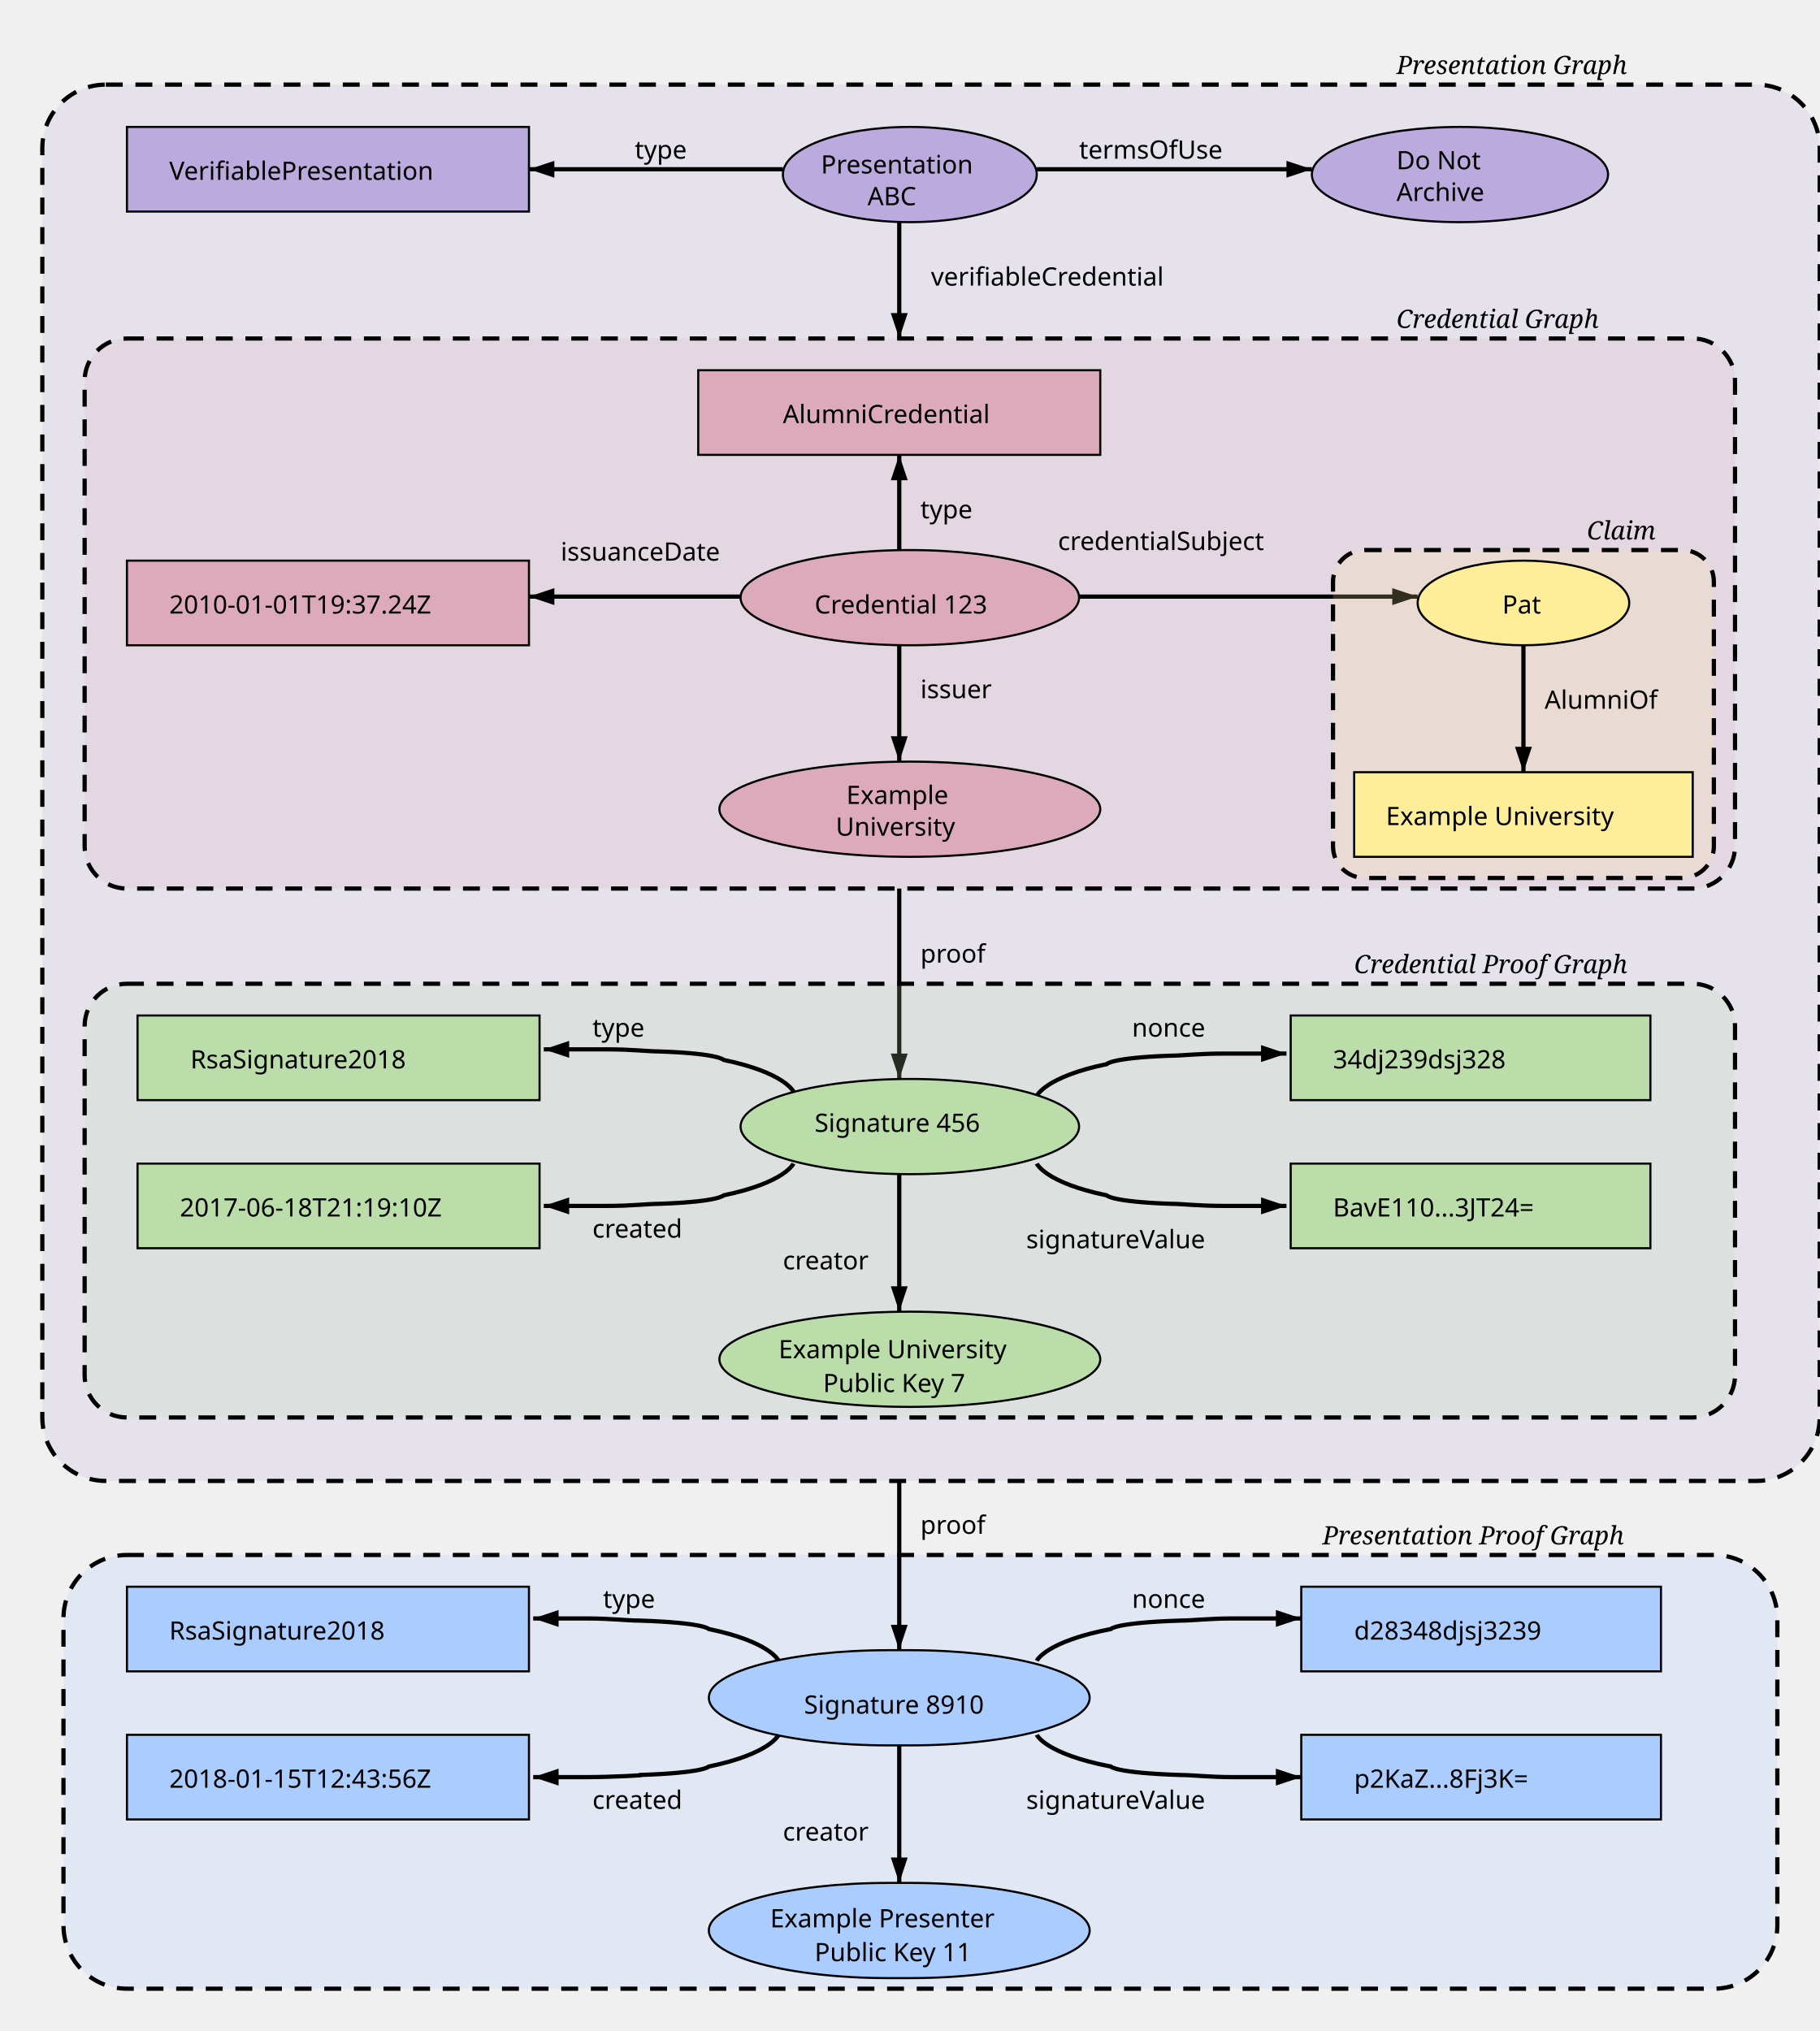
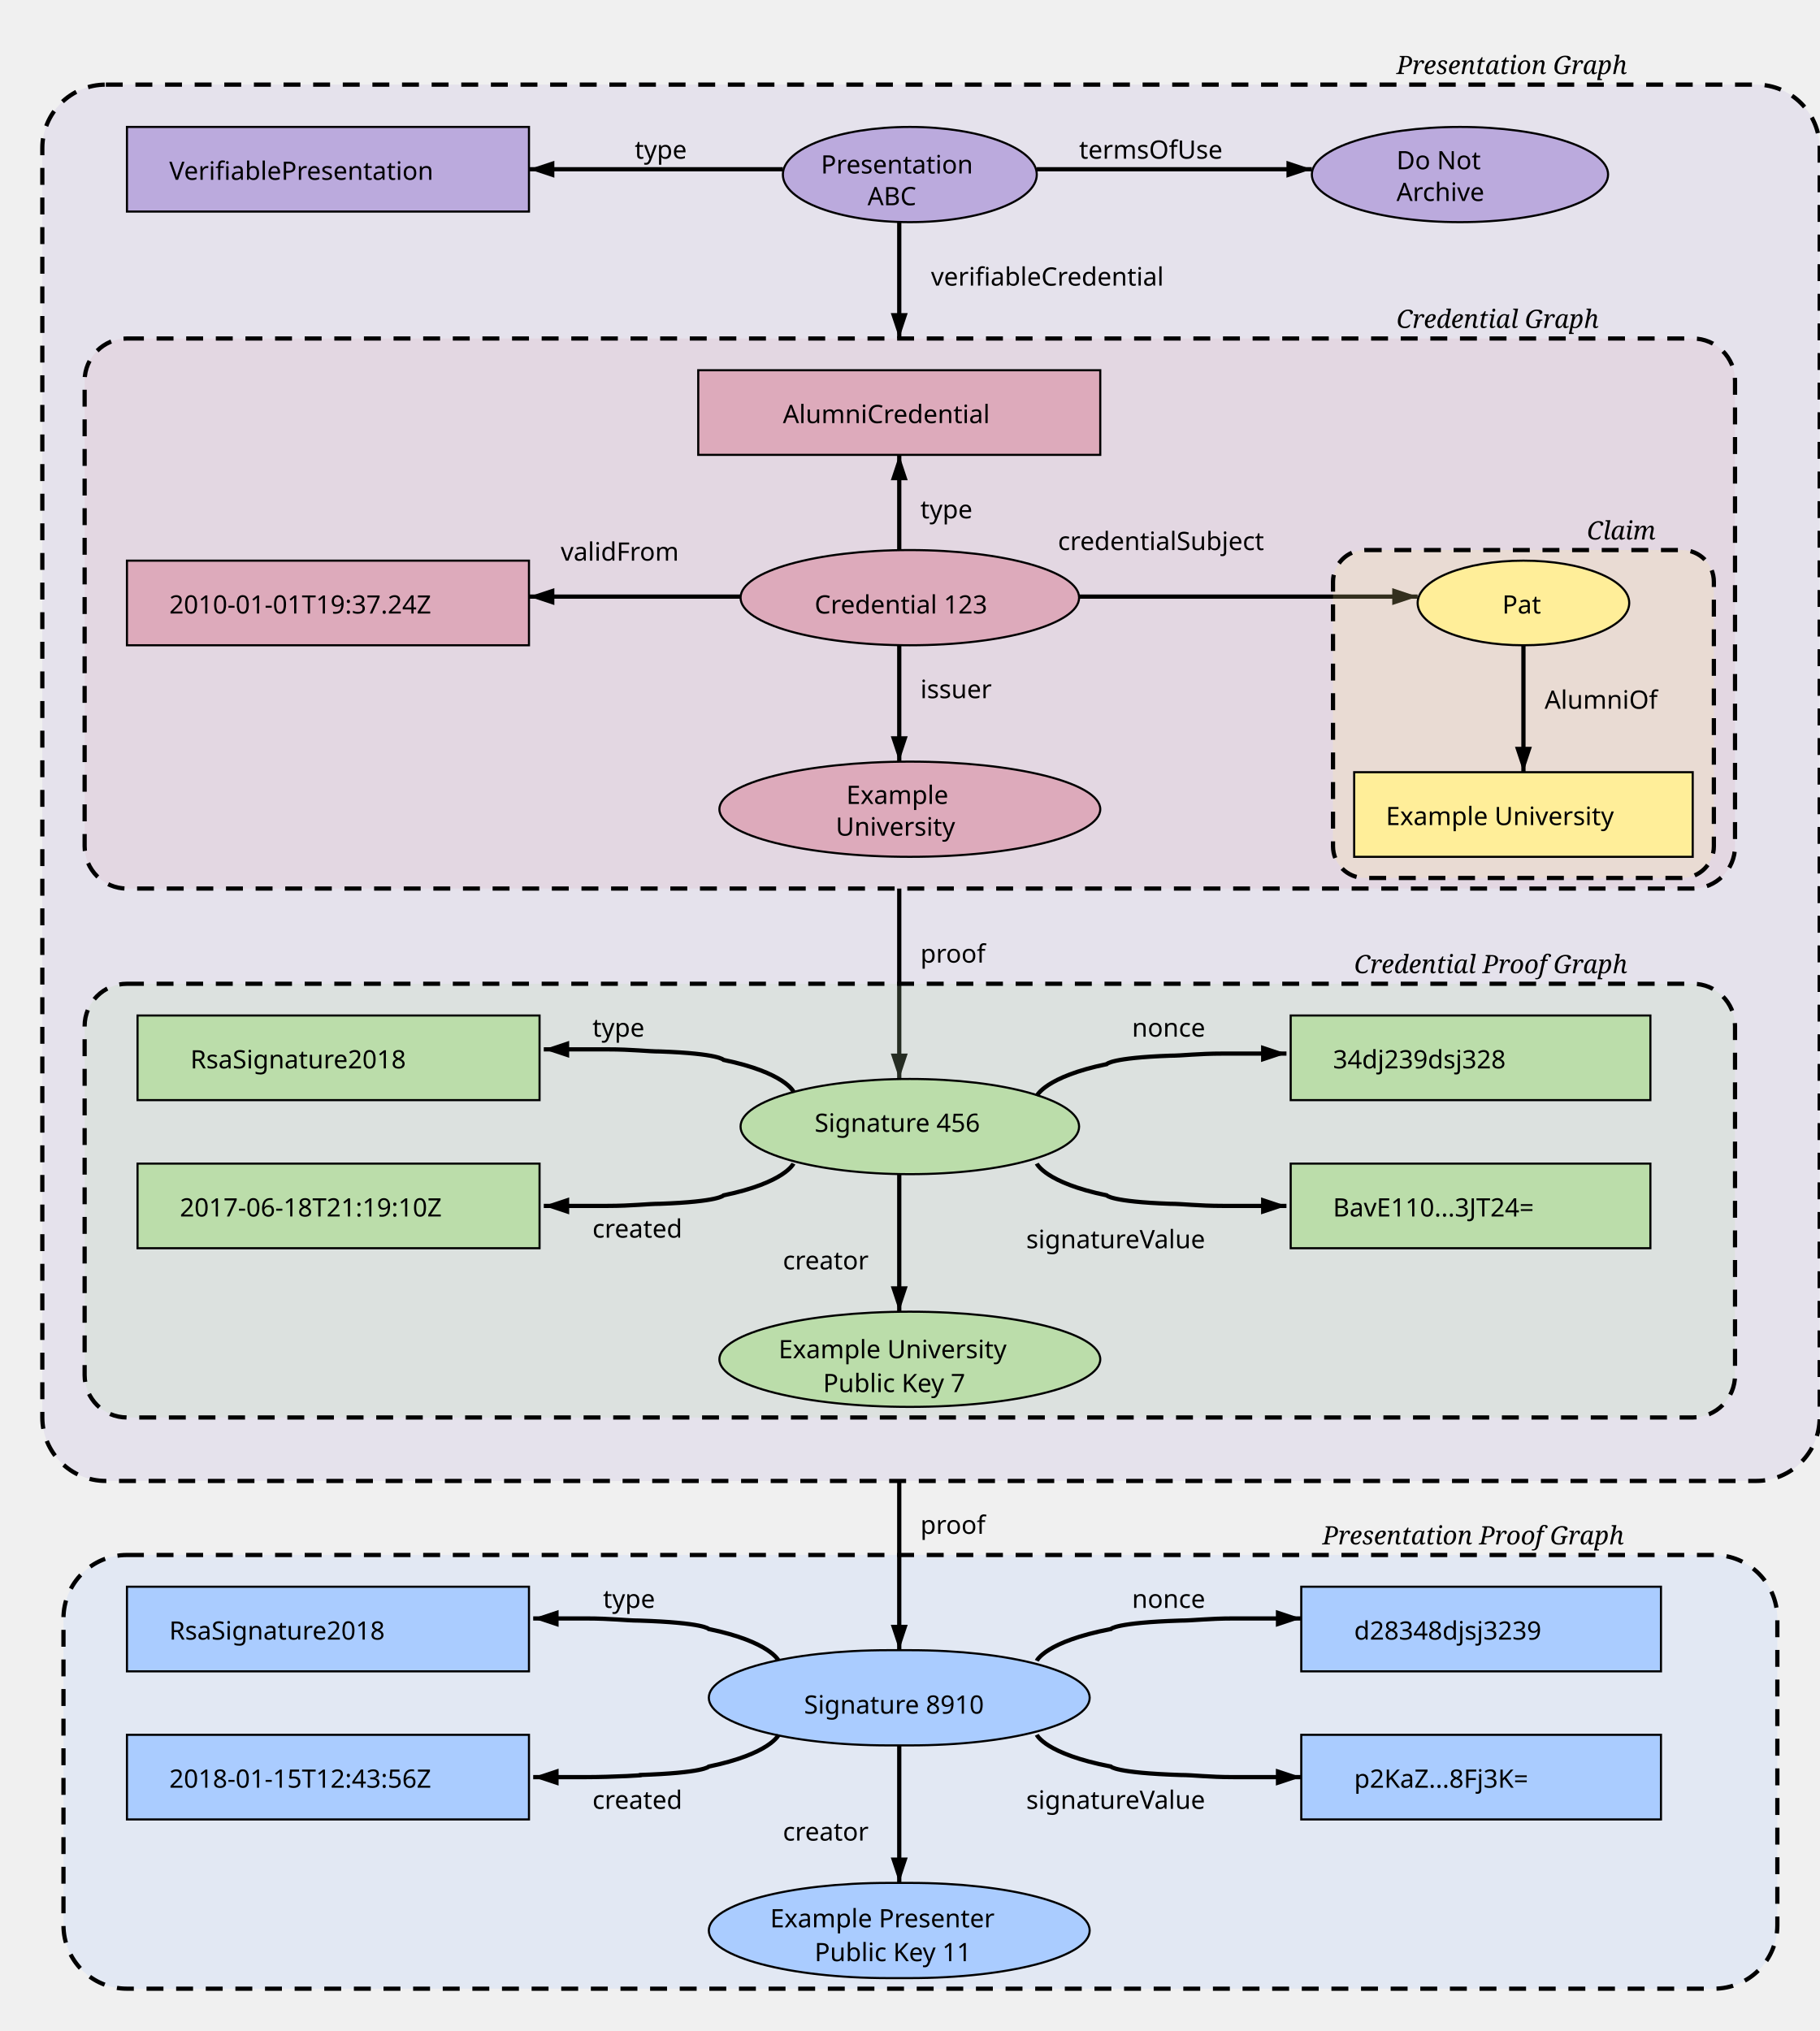
<svg xmlns="http://www.w3.org/2000/svg" version="1.1" viewBox="0 0 860 960" fill="none">
  <defs>
    <style>
      rect { stroke-width: 1 ; stroke: #000}
		  .graph { stroke-width: 2; stroke-dasharray: 8,6; fill-opacity: 0.2}
			.graph-label {font-family: serif ; font-style: italic }
			line, .arcs { stroke: #000 ; stroke-width: 2; marker-end: url(#arrow) }
  		text { fill: #000; font-size: 12 ; font-family: sans-serif }
			.presentation &gt; rect { fill: #bad}
			.credential &gt; rect { fill: #dab}
			.credential-proof &gt; rect { fill: #bda}
			.presentation-proof &gt; rect { fill: #acf}
			.claim &gt; rect { fill: #fe9}
		  #background { stroke: none; fill: #fff}
  	</style>
    <marker id="arrow" viewBox="0 0 6 4" refX="6" refY="2" fill="#000" markerWidth="6" markerHeight="4" orient="auto">
      <path d="M0 0v4l6 -2z" />
    </marker>
  </defs>
  <rect id="background" />
  <g class="presentation">
    <text class="graph-label" x="660" y="35">Presentation Graph</text>
    <rect x="20" y="40" rx="30" width="840" height="660" class="graph" />
    <rect x="370" y="60" rx="60" width="120" ry="25" height="45" />
    <text x="388" y="82">Presentation
      <tspan x="410" dy="15">ABC</tspan>
    </text>
    <line x1="370" y1="80" x2="250" y2="80" />
    <text x="300" y="75">type</text>
    <rect x="60" y="60" width="190" height="40" />
    <text x="80" y="85">VerifiablePresentation</text>
    <line x1="490" y1="80" x2="620" y2="80" />
    <text x="510" y="75">termsOfUse</text>
    <rect x="620" y="60" rx="70" ry="25" width="140" height="45" />
    <text x="660" y="80">Do Not
		    <tspan x="660" dy="15">Archive</tspan>
    </text>
  </g>
  <line x1="425" y1="105" x2="425" y2="160" />
  <text x="440" y="135">verifiableCredential</text>
  <g>
    <g class="credential">
      <text class="graph-label" x="660" y="155">Credential Graph</text>
      <rect x="40" y="160" rx="20" width="780" height="260" class="graph" />
      <rect x="350" y="260" rx="80" width="160" ry="25" height="45" />
      <text x="385" y="290">Credential 123</text>
      <line x1="350" y1="282" x2="250" y2="282" />
-       <text x="265" y="265">issuanceDate</text>
+       <text x="265" y="265">validFrom</text>
      <rect x="60" y="265" width="190" height="40" />
      <text x="80" y="290">2010-01-01T19:37.24Z</text>
      <line x1="425" y1="260" x2="425" y2="215" />
      <text x="435" y="245">type</text>
      <rect x="330" y="175" width="190" height="40" />
      <text x="370" y="200">AlumniCredential</text>
      <line x1="510" y1="282" x2="670" y2="282" />
      <text x="500" y="260">credentialSubject</text>
      <g class="claim">
        <rect x="630" y="260" width="180" height="155" class="graph" rx="15" />
        <text x="750" y="255" class="graph-label">Claim</text>
        <rect x="670" y="265" width="100" height="40" rx="50" ry="20" />
        <text x="710" y="290">Pat</text>
        <line x1="720" y1="305" x2="720" y2="365" />
        <text x="730" y="335">AlumniOf</text>
        <rect x="640" y="365" width="160" height="40" />
        <text x="655" y="390" fill="#000">Example University</text>
      </g>
      <line x1="425" y1="305" x2="425" y2="360" />
      <text x="435" y="330">issuer</text>
      <rect x="340" y="360" rx="90" width="180" ry="25" height="45" />
      <text x="400" y="380">Example
						<tspan x="395" dy="15">University</tspan>
      </text>
    </g>
    <line x1="425" y1="420" x2="425" y2="510" />
    <text x="435" y="455">proof</text>
    <g class="credential-proof">
      <text class="graph-label" x="640" y="460">Credential Proof Graph</text>
      <rect x="40" y="465" rx="20" width="780" height="205" class="graph" />
      <rect x="350" y="510" width="160" height="45" rx="80" ry="25" />
      <text x="385" y="535">Signature 456</text>
      <path class="arcs" d="m375 516c0 0 -4 -9 -33 -15c0 0 -2 -3 -30 -4c-6 0 -13 -1 -25 -1h-30" />
      <text x="280" y="490">type</text>
      <rect x="65" y="480" height="40" width="190" />
      <text x="90" y="505">RsaSignature2018</text>
      <path class="arcs" d="m375 550c0 0 -4 9 -33 15c0 0 -2 3 -30 4c-6 0 -13 1 -25 1h-30" />
      <text x="280" y="585">created</text>
      <rect x="65" y="550" width="190" height="40" />
      <text x="85" y="575">2017-06-18T21:19:10Z</text>
      <path class="arcs" d="m490 518c0 0 4 -9 33 -15c0 0 2 -3 30 -4c6 0 13 -1 25 -1h30" />
      <text x="535" y="490">nonce</text>
      <rect x="610" y="480" width="170" height="40" />
      <text x="630" y="505">34dj239dsj328</text>
      <path class="arcs" d="m490 550c0 0 4 9 33 15c0 0 2 3 30 4c6 0 13 1 25 1h30" />
      <text x="485" y="590">signatureValue</text>
      <rect x="610" y="550" width="170" height="40" />
      <text x="630" y="575">BavE110...3JT24=</text>
      <line x1="425" y1="555" x2="425" y2="620" />
      <text x="370" y="600">creator</text>
      <rect x="340" y="620" rx="90" width="180" ry="25" height="45" />
      <text x="368" y="642">Example University
			    <tspan x="389" dy="16">Public Key 7</tspan>
      </text>
    </g>
  </g>
  <g class="presentation-proof">
    <text class="graph-label" x="625" y="730">Presentation Proof Graph</text>
    <rect class="graph" x="30" y="735" rx="30" width="810" height="205" />
    <line x1="425" y1="700" x2="425" y2="780" />
    <text x="435" y="725">proof</text>
    <rect x="335" y="780" rx="85" ry="25" width="180" height="45" />
    <text x="380" y="810">Signature 8910</text>
    <path class="arcs" d="m368 785c0 0 -4 -9 -33 -15c0 0 -2 -3 -33 -4c-6 0 -13 -1 -25 -1h-25" />
    <text x="285" y="760">type</text>
    <rect x="60" y="750" width="190" height="40" />
    <text x="80" y="775">RsaSignature2018</text>
    <path class="arcs" d="m368 820c0 0 -4 9 -33 15c0 0 -2 3 -33 4c6 0 -13 1 -25 1h-25" />
    <text x="280" y="855">created</text>
    <rect x="60" y="820" width="190" height="40" />
    <text x="80" y="845">2018-01-15T12:43:56Z</text>
    <path class="arcs" d="m490 785c0 0 4 -9 35 -15c0 0 2 -3 33 -4c6 0 13 -1 25 -1h32" />
    <text x="535" y="760">nonce</text>
    <rect x="615" y="750" width="170" height="40" />
    <text x="640" y="775">d28348djsj3239</text>
    <path class="arcs" d="m490 820c0 0 4 9 35 15c0 0 2 3 33 4c6 0 13 1 25 1h32" />
    <text x="485" y="855">signatureValue</text>
    <rect x="615" y="820" width="170" height="40" />
    <text x="640" y="845">p2KaZ...8Fj3K=</text>
    <line x1="425" x2="425" y1="825" y2="890" />
    <text x="370" y="870">creator</text>
    <rect x="335" y="890" rx="85" ry="25" width="180" height="45" />
    <text x="364" y="911">Example Presenter
        <tspan x="385" dy="16">Public Key 11</tspan>
    </text>
  </g>
</svg>
